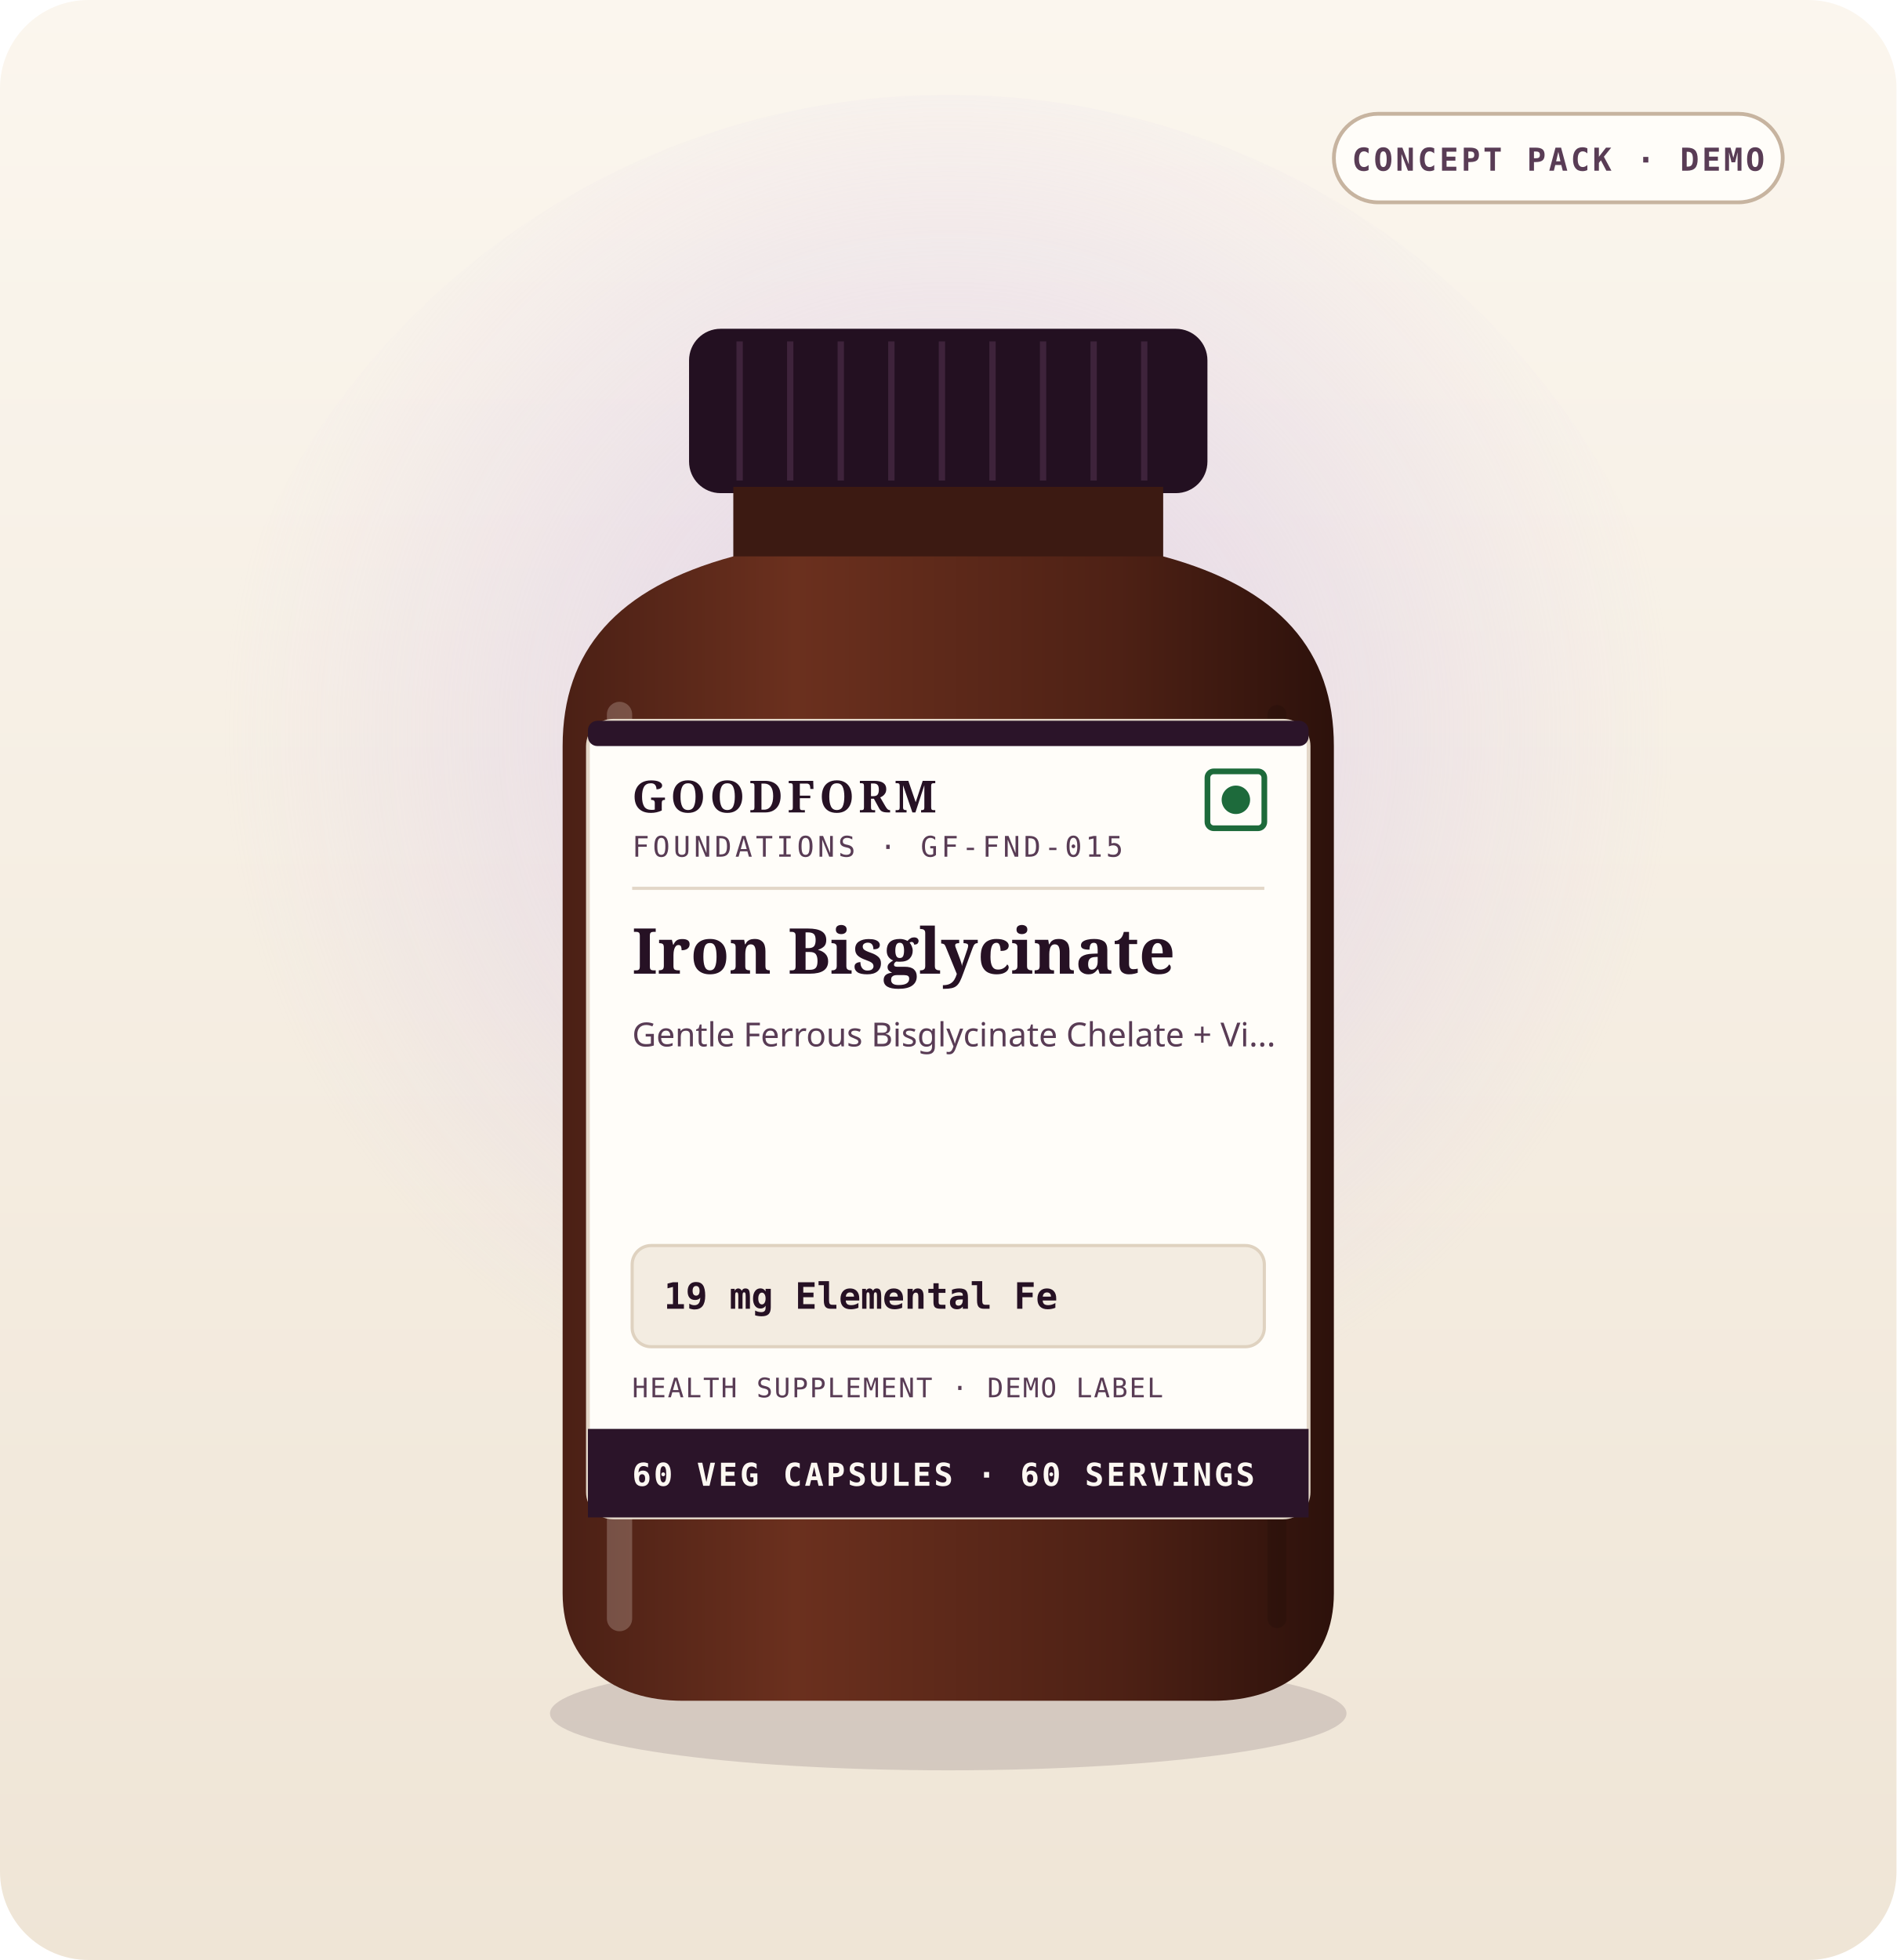
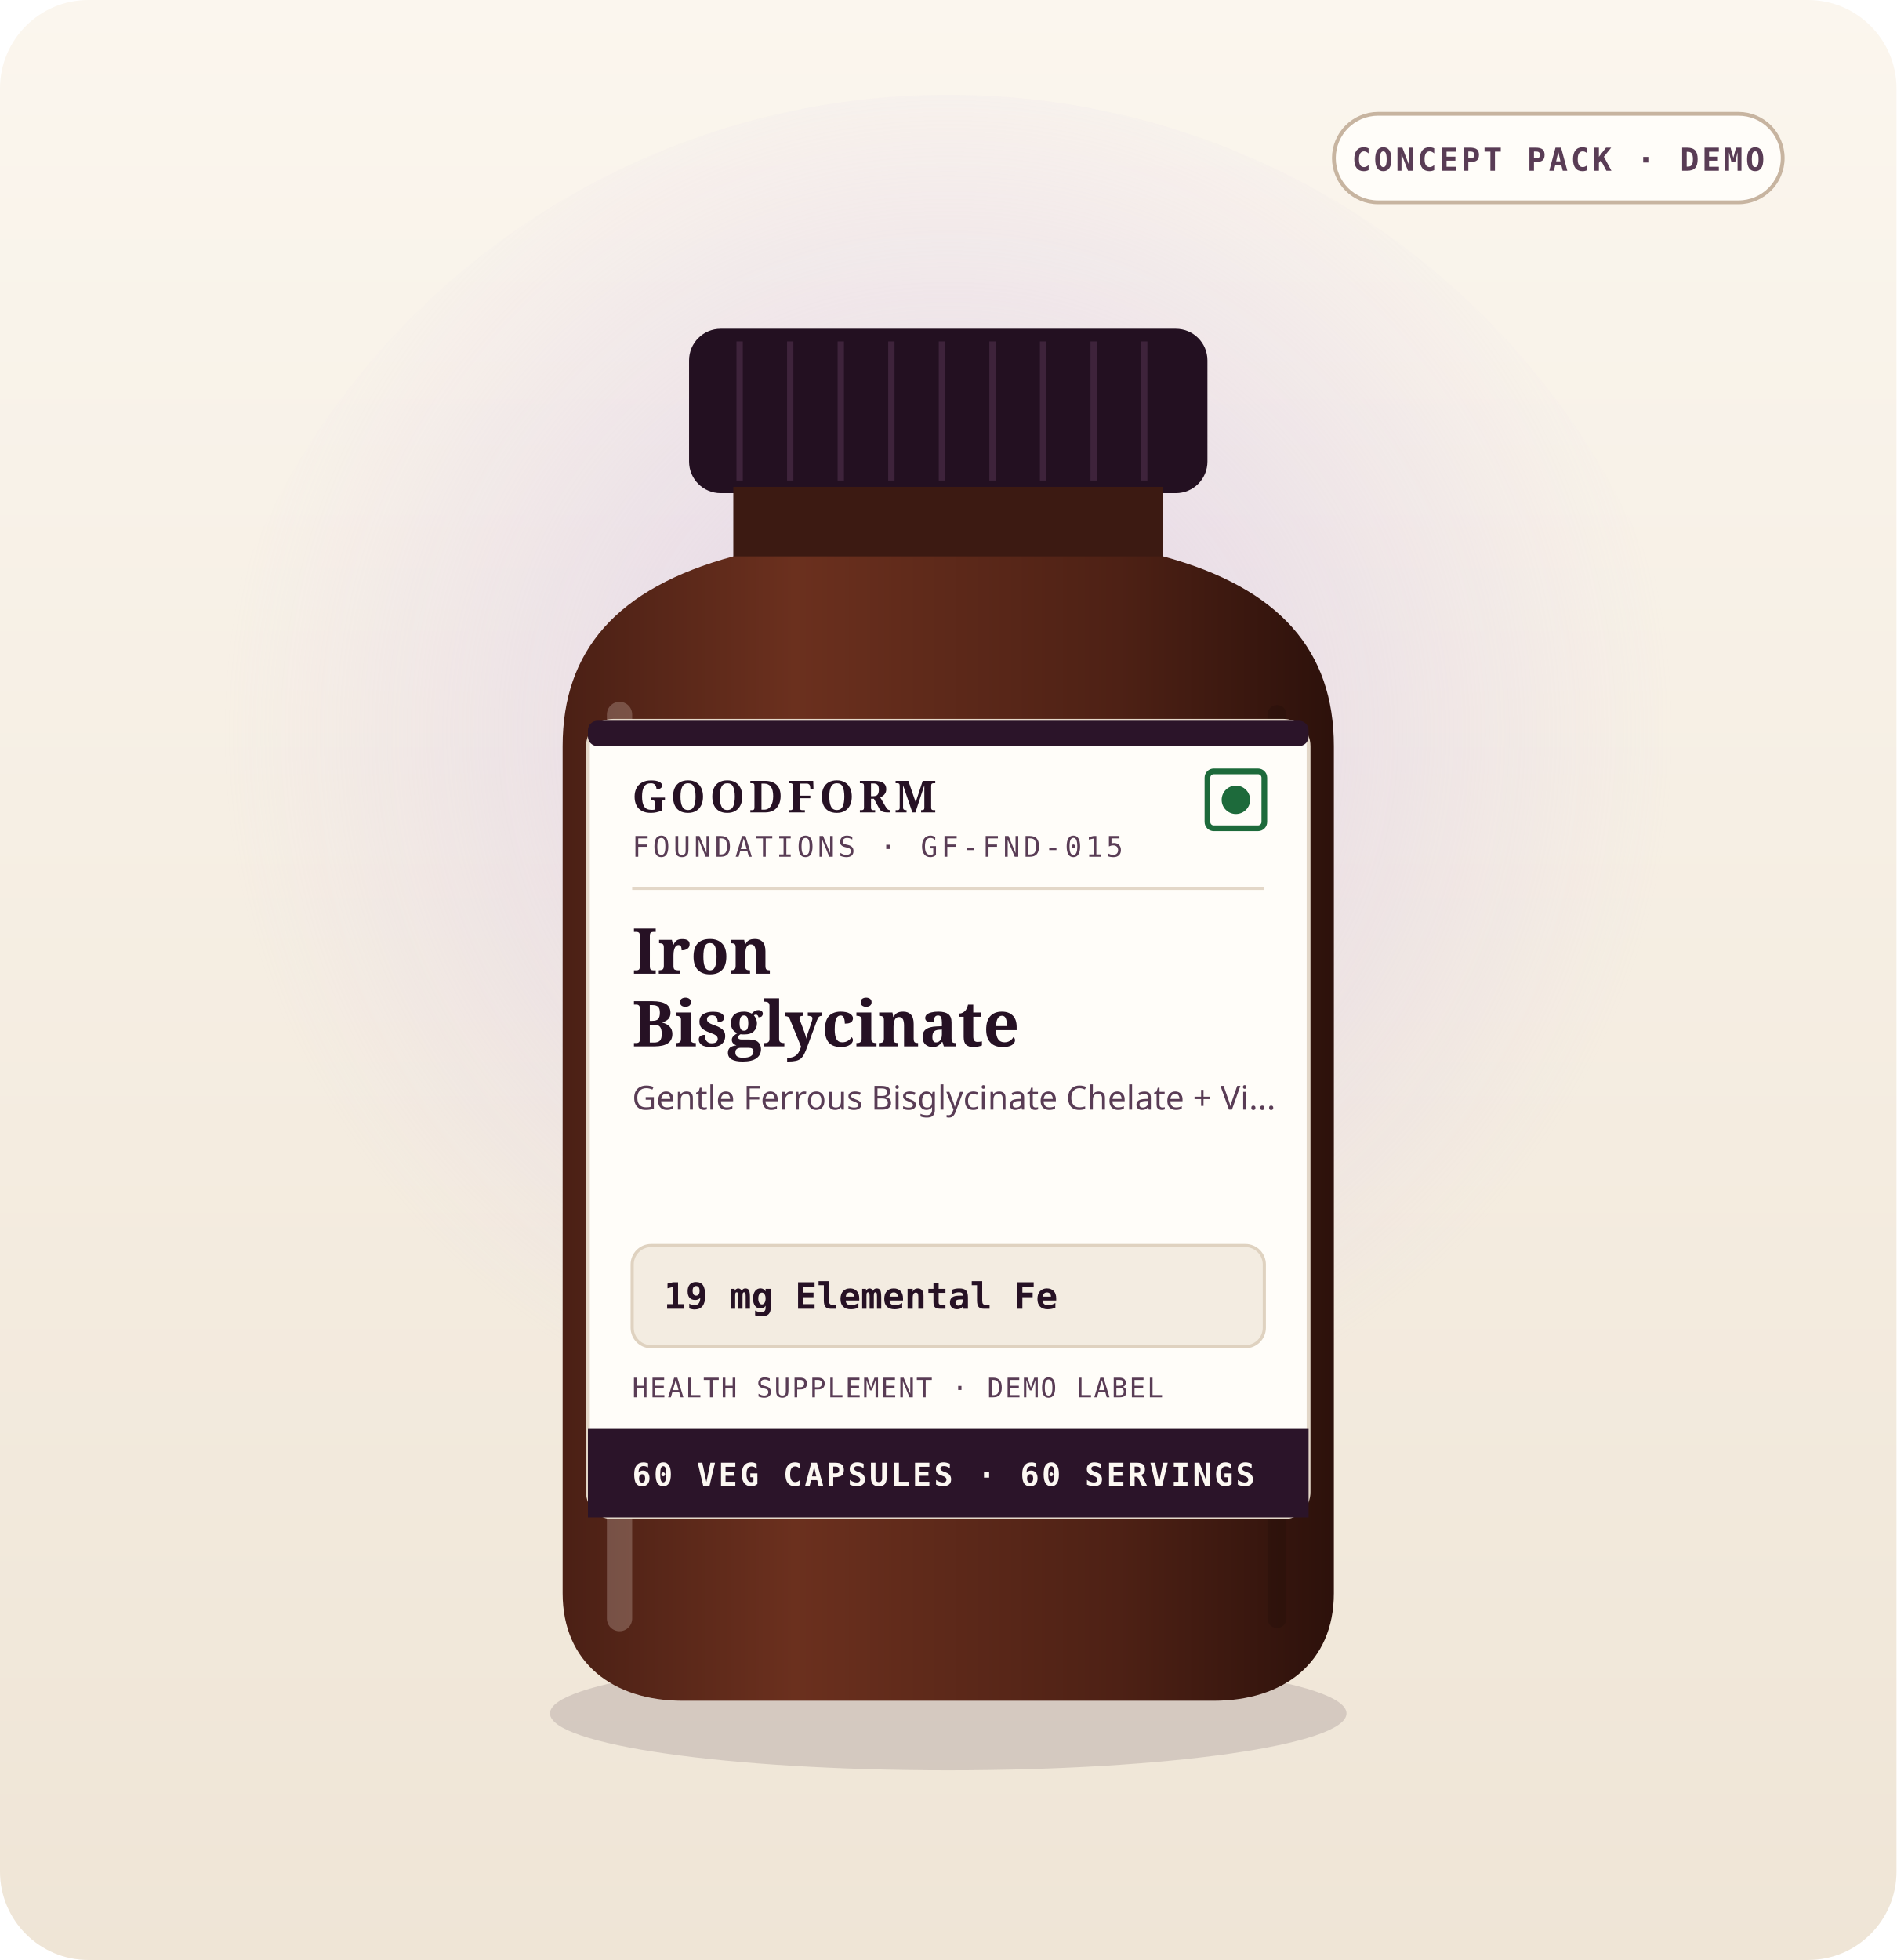
<svg xmlns="http://www.w3.org/2000/svg" viewBox="0 0 600 620" role="img" aria-label="Iron Bisglycinate concept packshot (demo only)">
  <defs>
    <linearGradient id="bgGrad" x1="0" y1="0" x2="0" y2="1">
      <stop offset="0%" stop-color="#FBF6EE" />
      <stop offset="100%" stop-color="#EFE5D6" />
    </linearGradient>
    <radialGradient id="aura" cx="50%" cy="42%" r="48%">
      <stop offset="0%" stop-color="#D9C7E8" stop-opacity="0.72" />
      <stop offset="100%" stop-color="#D9C7E8" stop-opacity="0" />
    </radialGradient>
    <linearGradient id="amberGlass" x1="0" y1="0" x2="1" y2="0">
      <stop offset="0%" stop-color="#4B2015" />
      <stop offset="30%" stop-color="#6B301E" />
      <stop offset="72%" stop-color="#4E2115" />
      <stop offset="100%" stop-color="#2D110B" />
    </linearGradient>
    <linearGradient id="plumGlass" x1="0" y1="0" x2="1" y2="0">
      <stop offset="0%" stop-color="#261124" />
      <stop offset="35%" stop-color="#452141" />
      <stop offset="75%" stop-color="#2B1429" />
      <stop offset="100%" stop-color="#190A18" />
    </linearGradient>
    <linearGradient id="tubBody" x1="0" y1="0" x2="1" y2="0">
      <stop offset="0%" stop-color="#F5EFE6" />
      <stop offset="38%" stop-color="#FFFDF9" />
      <stop offset="100%" stop-color="#E7DDD0" />
    </linearGradient>
  </defs>
  <rect width="600" height="620" rx="28" fill="url(#bgGrad)" />
  <circle cx="300" cy="270" r="240" fill="url(#aura)" />
  <g transform="translate(422, 36)">
    <rect x="0" y="0" width="142" height="28" rx="14" fill="#FFFDF9" stroke="#C7B4A0" stroke-width="1.2" />
    <text x="71" y="18" text-anchor="middle" font-family="ui-monospace, monospace" font-size="10" font-weight="700" fill="#593C55" letter-spacing="0.9">CONCEPT PACK · DEMO</text>
  </g>
  <ellipse cx="300" cy="542" rx="126" ry="18" fill="#261124" opacity="0.14" />
  <rect x="218" y="104" width="164" height="52" rx="10" fill="#231021" />
  <g stroke="#3E233B" stroke-width="2">
    <line x1="234" y1="108" x2="234" y2="152" />
    <line x1="250" y1="108" x2="250" y2="152" />
    <line x1="266" y1="108" x2="266" y2="152" />
    <line x1="282" y1="108" x2="282" y2="152" />
    <line x1="298" y1="108" x2="298" y2="152" />
    <line x1="314" y1="108" x2="314" y2="152" />
    <line x1="330" y1="108" x2="330" y2="152" />
    <line x1="346" y1="108" x2="346" y2="152" />
    <line x1="362" y1="108" x2="362" y2="152" />
  </g>
  <rect x="232" y="154" width="136" height="24" fill="#3C1A12" />
  <path d="M232 176 C195 186, 178 206, 178 236 L178 504 C178 526, 194 538, 216 538 L384 538 C406 538, 422 526, 422 504 L422 236 C422 206, 405 186, 368 176 Z" fill="url(#amberGlass)" />
  <path d="M196 226 L196 512" stroke="#FFF6EB" stroke-width="8" stroke-linecap="round" opacity="0.22" />
  <path d="M404 226 L404 512" stroke="#180806" stroke-width="6" stroke-linecap="round" opacity="0.22" />
  <g>
    <rect x="186" y="228" width="228" height="252" rx="8" fill="#FFFDF9" stroke="#E3D7C8" stroke-width="1.2" />
    <rect x="186" y="228" width="228" height="8" rx="3" fill="#2B1429" />
    <text x="200" y="257" font-family="Georgia, serif" font-size="14" font-weight="700" fill="#261124" letter-spacing="1.4">GOODFORM</text>
    <text x="200" y="271" font-family="ui-monospace, monospace" font-size="9" fill="#593C55" letter-spacing="1.1">FOUNDATIONS · GF-FND-015</text>
    <g transform="translate(382, 244)">
      <rect x="0" y="0" width="18" height="18" rx="2" fill="#FFFDF9" stroke="#1D6A3B" stroke-width="1.8" />
      <circle cx="9" cy="9" r="4.5" fill="#1D6A3B" />
    </g>
    <line x1="200" y1="281" x2="400" y2="281" stroke="#E3D7C8" stroke-width="1" />
-     <text x="200" y="308" font-family="Georgia, serif" font-size="20" font-weight="700" fill="#261124">Iron Bisglycinate</text>
-     <text x="200" y="331" font-family="system-ui, sans-serif" font-size="10.5" fill="#593C55">Gentle Ferrous Bisglycinate Chelate + Vi...</text>
+     <text x="200" y="308" font-family="Georgia, serif" font-size="20" font-weight="700" fill="#261124">Iron</text>
+     <text x="200" y="331" font-family="Georgia, serif" font-size="20" font-weight="700" fill="#261124">Bisglycinate</text>
+     <text x="200" y="351" font-family="system-ui, sans-serif" font-size="10.5" fill="#593C55">Gentle Ferrous Bisglycinate Chelate + Vi...</text>
    <rect x="200" y="394" width="200" height="32" rx="6" fill="#F3ECE1" stroke="#DFD2C0" />
    <text x="210" y="414" font-family="ui-monospace, monospace" font-size="11.5" font-weight="700" fill="#261124">19 mg Elemental Fe</text>
    <text x="200" y="442" font-family="ui-monospace, monospace" font-size="8.5" fill="#593C55" letter-spacing="0.5">HEALTH SUPPLEMENT · DEMO LABEL</text>
    <rect x="186" y="452" width="228" height="28" fill="#2B1429" />
    <text x="200" y="470" font-family="ui-monospace, monospace" font-size="10" font-weight="600" fill="#FCF8F2" letter-spacing="0.8">60 VEG CAPSULES · 60 SERVINGS</text>
  </g>
</svg>
